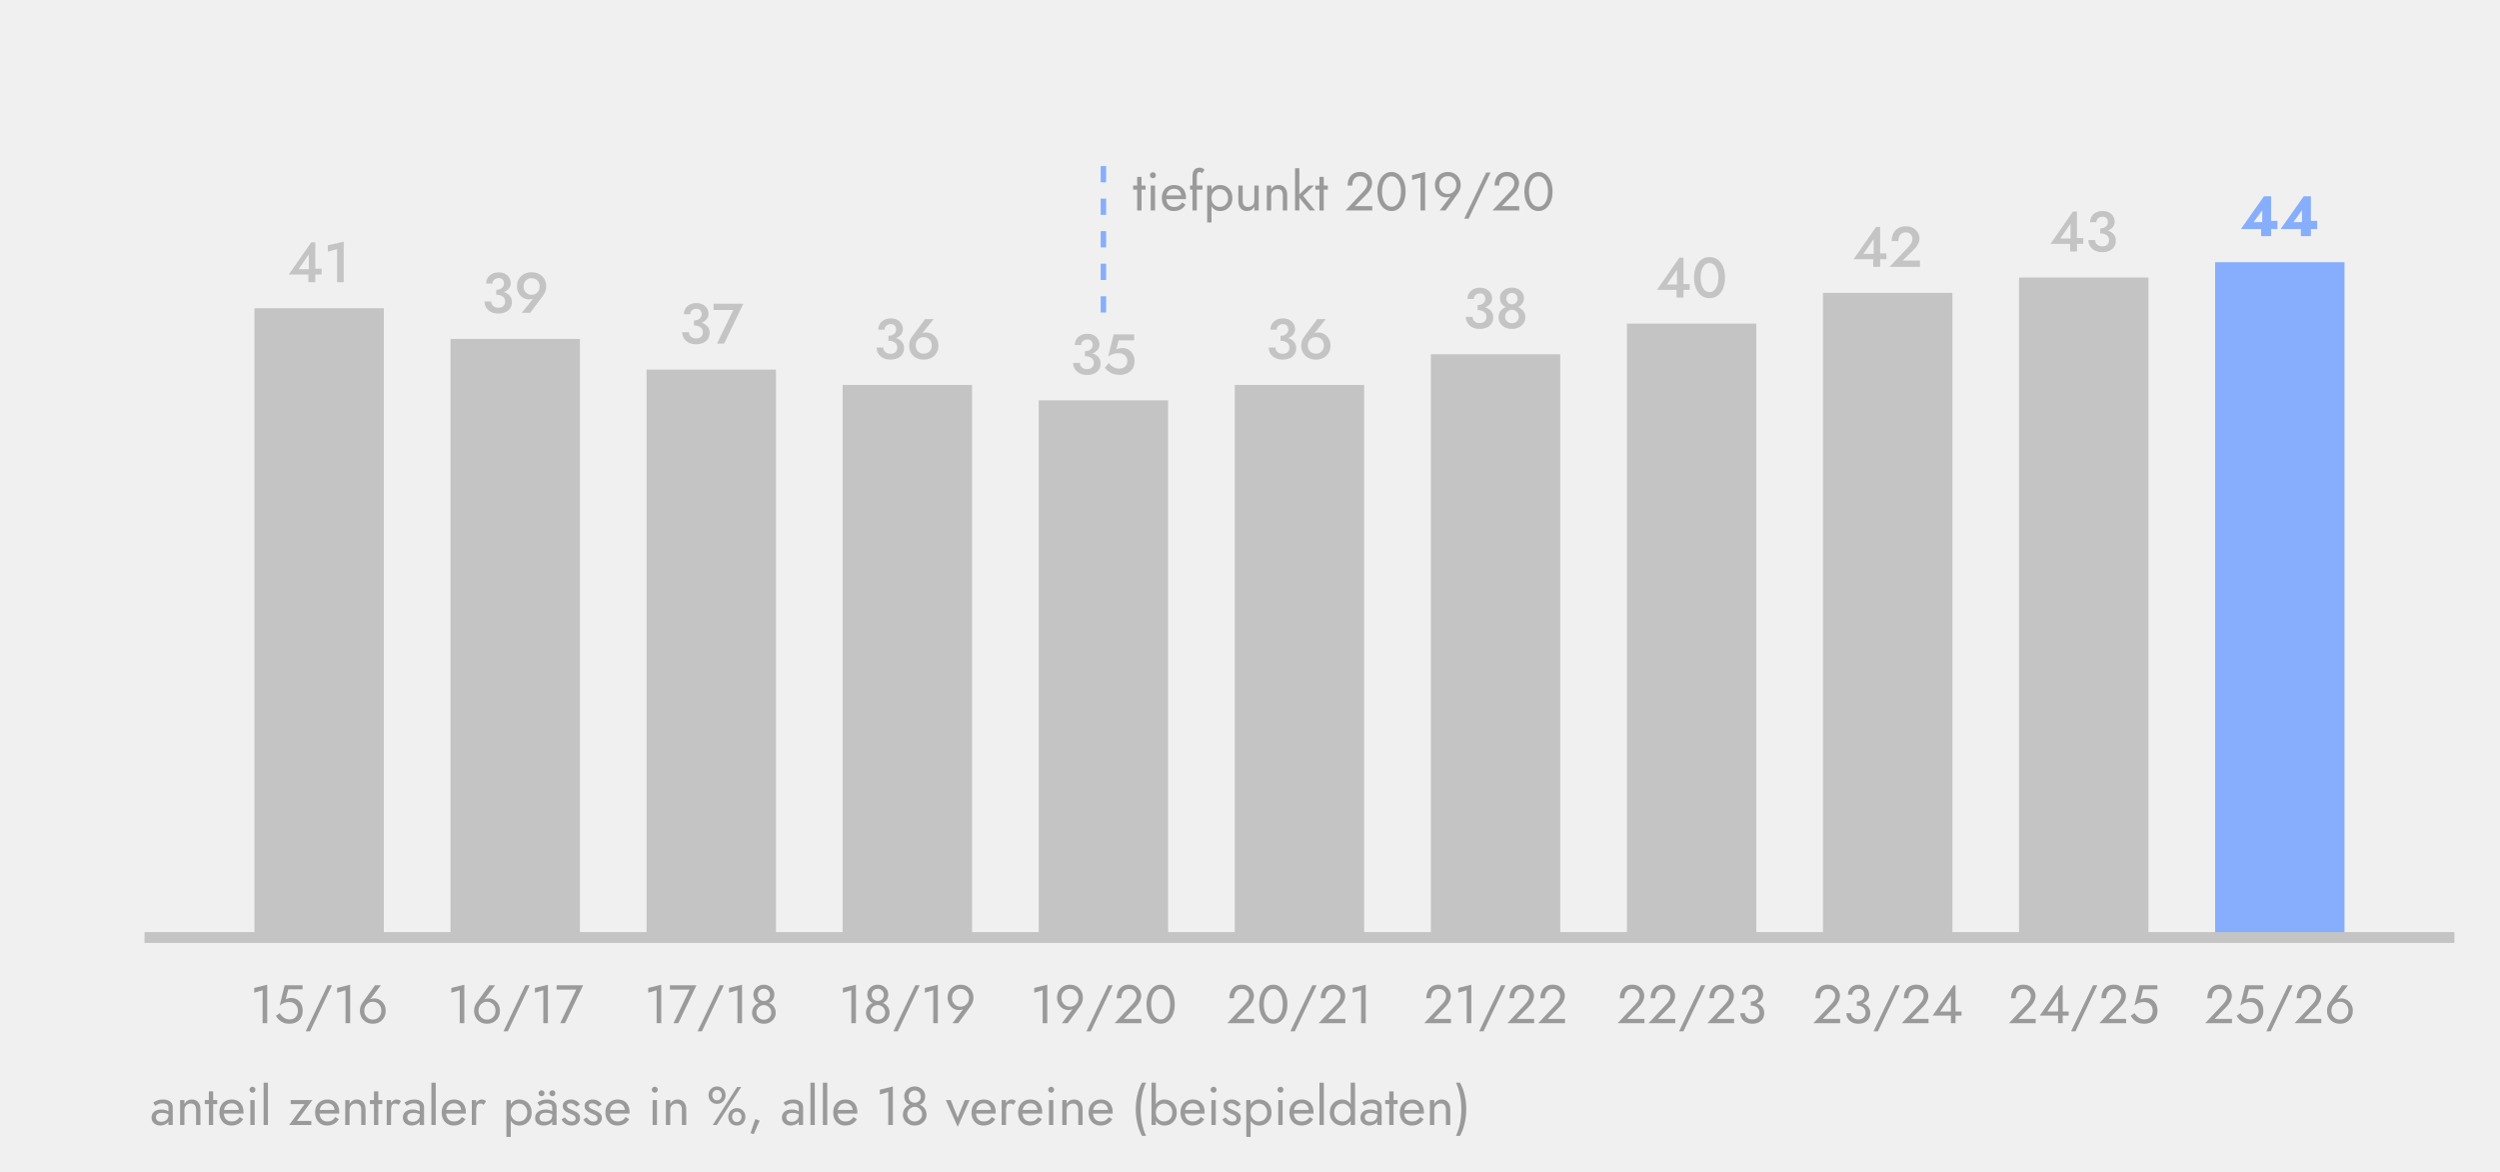
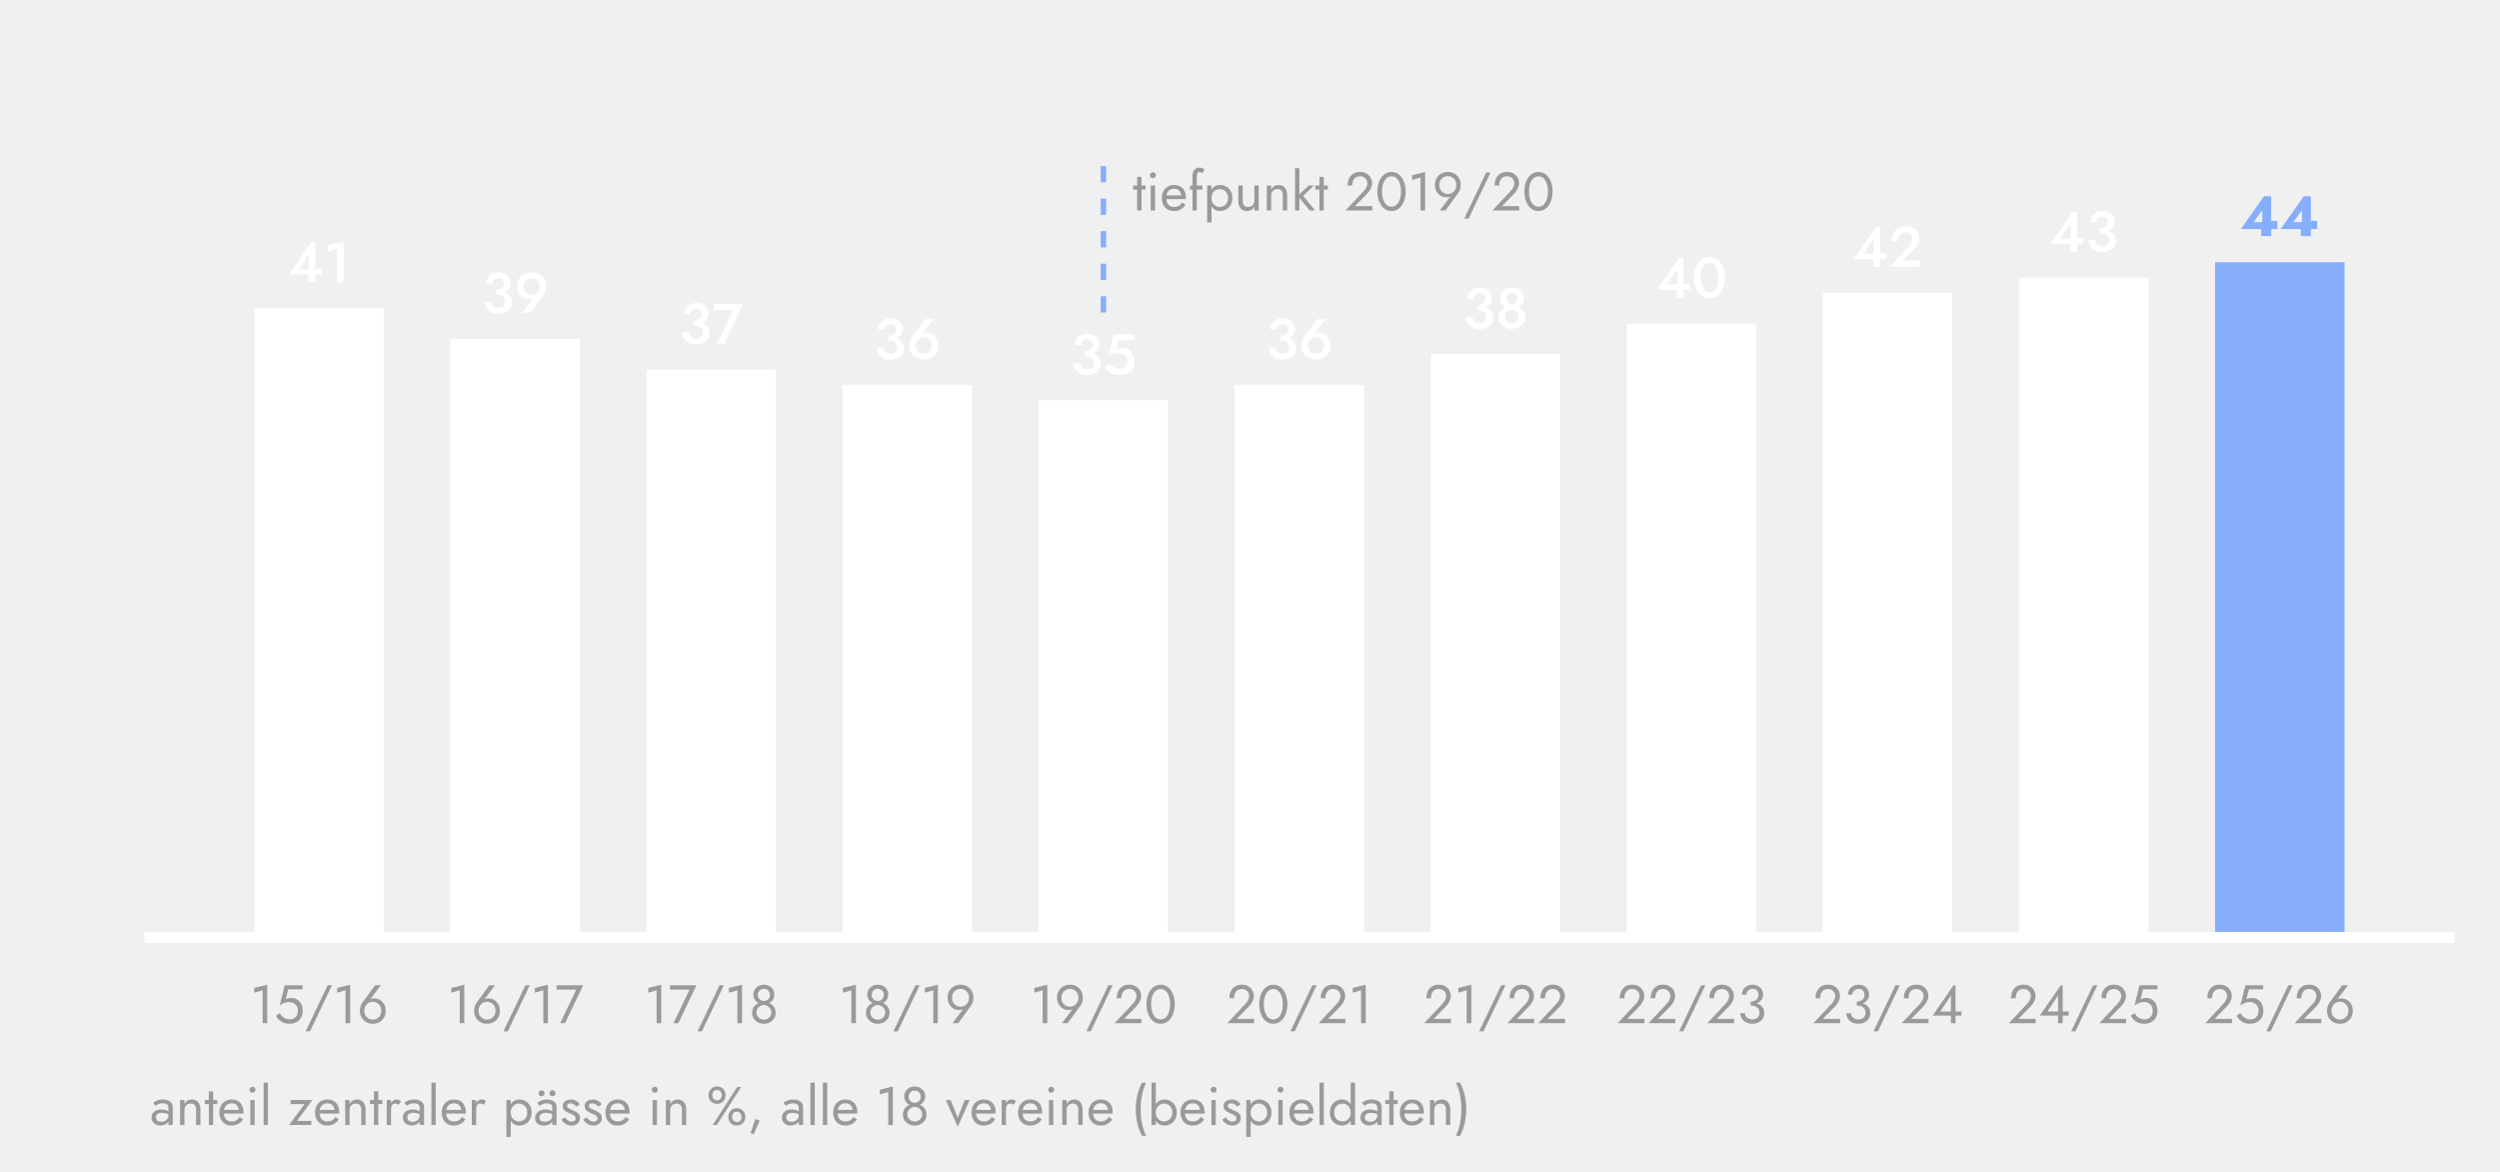
<svg xmlns="http://www.w3.org/2000/svg" xmlns:xlink="http://www.w3.org/1999/xlink" width="460.8pt" height="216pt" viewBox="0 0 460.8 216" version="1.1">
  <defs>
    <style type="text/css">*{stroke-linejoin: round; stroke-linecap: butt}</style>
  </defs>
  <g id="figure_1">
    <g id="patch_1">
      <path d="M 0 216  L 460.8 216  L 460.8 0  L 0 0  L 0 216  z " style="fill: none" />
    </g>
    <g id="axes_1">
      <g id="patch_2">
        <path d="M 27.648 172.8  L 451.584 172.8  L 451.584 25.92  L 27.648 25.92  L 27.648 172.8  z " style="fill: none" />
      </g>
      <g id="patch_3">
-         <path d="M 46.918 172.8  L 70.779 172.8  L 70.779 56.812  L 46.918 56.812  z " clip-path="url(#p6447f2aac5)" style="fill: #c4c4c4" />
+         <path d="M 46.918 172.8  L 70.779 172.8  L 70.779 56.812  L 46.918 56.812  z " clip-path="url(#p6447f2aac5)" style="fill: #ffffff" />
      </g>
      <g id="patch_4">
-         <path d="M 83.071 172.8  L 106.933 172.8  L 106.933 62.47  L 83.071 62.47  z " clip-path="url(#p6447f2aac5)" style="fill: #c4c4c4" />
+         <path d="M 83.071 172.8  L 106.933 172.8  L 106.933 62.47  L 83.071 62.47  z " clip-path="url(#p6447f2aac5)" style="fill: #ffffff" />
      </g>
      <g id="patch_5">
-         <path d="M 119.225 172.8  L 143.086 172.8  L 143.086 68.128  L 119.225 68.128  z " clip-path="url(#p6447f2aac5)" style="fill: #c4c4c4" />
+         <path d="M 119.225 172.8  L 143.086 172.8  L 143.086 68.128  L 119.225 68.128  z " clip-path="url(#p6447f2aac5)" style="fill: #ffffff" />
      </g>
      <g id="patch_6">
-         <path d="M 155.378 172.8  L 179.24 172.8  L 179.24 70.957  L 155.378 70.957  z " clip-path="url(#p6447f2aac5)" style="fill: #c4c4c4" />
+         <path d="M 155.378 172.8  L 179.24 172.8  L 179.24 70.957  L 155.378 70.957  z " clip-path="url(#p6447f2aac5)" style="fill: #ffffff" />
      </g>
      <g id="patch_7">
-         <path d="M 191.532 172.8  L 215.393 172.8  L 215.393 73.786  L 191.532 73.786  z " clip-path="url(#p6447f2aac5)" style="fill: #c4c4c4" />
+         <path d="M 191.532 172.8  L 215.393 172.8  L 215.393 73.786  L 191.532 73.786  z " clip-path="url(#p6447f2aac5)" style="fill: #ffffff" />
      </g>
      <g id="patch_8">
-         <path d="M 227.685 172.8  L 251.547 172.8  L 251.547 70.957  L 227.685 70.957  z " clip-path="url(#p6447f2aac5)" style="fill: #c4c4c4" />
+         <path d="M 227.685 172.8  L 251.547 172.8  L 251.547 70.957  L 227.685 70.957  z " clip-path="url(#p6447f2aac5)" style="fill: #ffffff" />
      </g>
      <g id="patch_9">
-         <path d="M 263.839 172.8  L 287.7 172.8  L 287.7 65.299  L 263.839 65.299  z " clip-path="url(#p6447f2aac5)" style="fill: #c4c4c4" />
+         <path d="M 263.839 172.8  L 287.7 172.8  L 287.7 65.299  L 263.839 65.299  z " clip-path="url(#p6447f2aac5)" style="fill: #ffffff" />
      </g>
      <g id="patch_10">
-         <path d="M 299.992 172.8  L 323.854 172.8  L 323.854 59.641  L 299.992 59.641  z " clip-path="url(#p6447f2aac5)" style="fill: #c4c4c4" />
+         <path d="M 299.992 172.8  L 323.854 172.8  L 323.854 59.641  L 299.992 59.641  z " clip-path="url(#p6447f2aac5)" style="fill: #ffffff" />
      </g>
      <g id="patch_11">
-         <path d="M 336.146 172.8  L 360.007 172.8  L 360.007 53.983  L 336.146 53.983  z " clip-path="url(#p6447f2aac5)" style="fill: #c4c4c4" />
+         <path d="M 336.146 172.8  L 360.007 172.8  L 360.007 53.983  L 336.146 53.983  z " clip-path="url(#p6447f2aac5)" style="fill: #ffffff" />
      </g>
      <g id="patch_12">
-         <path d="M 372.299 172.8  L 396.161 172.8  L 396.161 51.154  L 372.299 51.154  z " clip-path="url(#p6447f2aac5)" style="fill: #c4c4c4" />
+         <path d="M 372.299 172.8  L 396.161 172.8  L 396.161 51.154  L 372.299 51.154  z " clip-path="url(#p6447f2aac5)" style="fill: #ffffff" />
      </g>
      <g id="patch_13">
        <path d="M 408.453 172.8  L 432.314 172.8  L 432.314 48.325  L 408.453 48.325  z " clip-path="url(#p6447f2aac5)" style="fill: #86aefc" />
      </g>
      <g id="matplotlib.axis_1">
        <g id="xtick_1">
          <g id="line2d_1" />
          <g id="text_1">
            <g style="fill: #9a9a9a" transform="translate(46.07348 188.6) scale(0.1 -0.1)">
              <defs>
                <path id="Jost-Book-31" d="M 512 3597  L 512 4160  L 2048 4544  L 2048 0  L 1504 0  L 1504 3891  L 512 3597  z " transform="scale(0.015625)" />
                <path id="Jost-Book-35" d="M 3354 1472  Q 3354 966 3142 624  Q 2931 282 2576 109  Q 2221 -64 1786 -64  Q 1376 -64 1072 64  Q 768 192 553 406  Q 339 621 192 877  L 653 1190  Q 755 998 924 828  Q 1094 659 1318 553  Q 1542 448 1786 448  Q 2266 448 2528 729  Q 2790 1011 2790 1472  Q 2790 1779 2659 2009  Q 2528 2240 2301 2368  Q 2074 2496 1786 2496  Q 1574 2496 1398 2461  Q 1222 2426 1046 2339  Q 870 2253 640 2093  L 1229 4480  L 3341 4480  L 3341 4000  L 1651 4000  L 1350 2816  Q 1670 2982 2016 2982  Q 2400 2982 2704 2790  Q 3008 2598 3181 2259  Q 3354 1920 3354 1472  z " transform="scale(0.015625)" />
                <path id="Jost-Book-2f" d="M 2688 4480  L 3200 4480  L 608 -960  L 96 -960  L 2688 4480  z " transform="scale(0.015625)" />
                <path id="Jost-Book-36" d="M 2112 4480  L 2797 4480  L 1536 2816  Q 1645 2880 1769 2902  Q 1894 2925 2042 2925  Q 2406 2925 2707 2733  Q 3008 2541 3187 2214  Q 3366 1888 3366 1472  Q 3366 1011 3164 665  Q 2963 320 2620 128  Q 2278 -64 1843 -64  Q 1414 -64 1068 128  Q 723 320 521 665  Q 320 1011 320 1472  Q 320 1747 397 1984  Q 474 2221 602 2400  L 2112 4480  z M 838 1472  Q 838 1165 969 931  Q 1101 698 1328 563  Q 1555 429 1843 429  Q 2131 429 2358 563  Q 2586 698 2717 931  Q 2848 1165 2848 1472  Q 2848 1779 2717 2019  Q 2586 2259 2358 2393  Q 2131 2528 1843 2528  Q 1555 2528 1328 2393  Q 1101 2259 969 2019  Q 838 1779 838 1472  z " transform="scale(0.015625)" />
              </defs>
              <use xlink:href="#Jost-Book-31" />
              <use xlink:href="#Jost-Book-35" transform="translate(44.99999 0)" />
              <use xlink:href="#Jost-Book-2f" transform="translate(101.4 0)" />
              <use xlink:href="#Jost-Book-31" transform="translate(152.9 0)" />
              <use xlink:href="#Jost-Book-36" transform="translate(197.8999 0)" />
            </g>
          </g>
        </g>
        <g id="xtick_2">
          <g id="line2d_2" />
          <g id="text_2">
            <g style="fill: #9a9a9a" transform="translate(82.42229 188.6) scale(0.1 -0.1)">
              <defs>
                <path id="Jost-Book-37" d="M 192 3968  L 192 4480  L 3328 4480  L 1184 0  L 614 0  L 2515 3968  L 192 3968  z " transform="scale(0.015625)" />
              </defs>
              <use xlink:href="#Jost-Book-31" />
              <use xlink:href="#Jost-Book-36" transform="translate(44.99999 0)" />
              <use xlink:href="#Jost-Book-2f" transform="translate(102.6 0)" />
              <use xlink:href="#Jost-Book-31" transform="translate(154.1 0)" />
              <use xlink:href="#Jost-Book-37" transform="translate(199.0999 0)" />
            </g>
          </g>
        </g>
        <g id="xtick_3">
          <g id="line2d_3" />
          <g id="text_3">
            <g style="fill: #9a9a9a" transform="translate(118.7258 188.6) scale(0.1 -0.1)">
              <defs>
                <path id="Jost-Book-38" d="M 352 1216  Q 352 1658 579 1955  Q 806 2253 1146 2387  Q 851 2515 681 2774  Q 512 3034 512 3398  Q 512 3718 675 3977  Q 838 4237 1116 4390  Q 1395 4544 1747 4544  Q 2099 4544 2377 4390  Q 2656 4237 2819 3977  Q 2982 3718 2982 3398  Q 2982 3034 2812 2774  Q 2643 2515 2349 2387  Q 2688 2253 2915 1955  Q 3142 1658 3142 1216  Q 3142 870 2960 579  Q 2778 288 2464 112  Q 2150 -64 1747 -64  Q 1350 -64 1033 112  Q 717 288 534 579  Q 352 870 352 1216  z M 1030 3334  Q 1030 3021 1244 2822  Q 1459 2624 1747 2624  Q 2035 2624 2249 2822  Q 2464 3021 2464 3334  Q 2464 3654 2262 3859  Q 2061 4064 1747 4064  Q 1434 4064 1232 3859  Q 1030 3654 1030 3334  z M 870 1280  Q 870 1005 995 813  Q 1120 621 1321 518  Q 1523 416 1747 416  Q 1971 416 2172 518  Q 2374 621 2499 813  Q 2624 1005 2624 1280  Q 2624 1523 2499 1718  Q 2374 1914 2172 2029  Q 1971 2144 1747 2144  Q 1523 2144 1321 2029  Q 1120 1914 995 1718  Q 870 1523 870 1280  z " transform="scale(0.015625)" />
              </defs>
              <use xlink:href="#Jost-Book-31" />
              <use xlink:href="#Jost-Book-37" transform="translate(44.99999 0)" />
              <use xlink:href="#Jost-Book-2f" transform="translate(97.49997 0)" />
              <use xlink:href="#Jost-Book-31" transform="translate(149 0)" />
              <use xlink:href="#Jost-Book-38" transform="translate(193.9999 0)" />
            </g>
          </g>
        </g>
        <g id="xtick_4">
          <g id="line2d_4" />
          <g id="text_4">
            <g style="fill: #9a9a9a" transform="translate(154.6246 188.6) scale(0.1 -0.1)">
              <defs>
                <path id="Jost-Book-39" d="M 1574 0  L 890 0  L 2150 1664  Q 2042 1600 1917 1577  Q 1792 1555 1645 1555  Q 1280 1555 979 1747  Q 678 1939 499 2268  Q 320 2598 320 3008  Q 320 3469 521 3814  Q 723 4160 1068 4352  Q 1414 4544 1843 4544  Q 2278 4544 2620 4352  Q 2963 4160 3164 3814  Q 3366 3469 3366 3008  Q 3366 2733 3289 2496  Q 3213 2259 3085 2080  L 1574 0  z M 2848 3008  Q 2848 3315 2717 3548  Q 2586 3782 2358 3916  Q 2131 4051 1843 4051  Q 1555 4051 1328 3916  Q 1101 3782 969 3548  Q 838 3315 838 3008  Q 838 2701 969 2464  Q 1101 2227 1328 2089  Q 1555 1952 1843 1952  Q 2131 1952 2358 2089  Q 2586 2227 2717 2464  Q 2848 2701 2848 3008  z " transform="scale(0.015625)" />
              </defs>
              <use xlink:href="#Jost-Book-31" />
              <use xlink:href="#Jost-Book-38" transform="translate(44.99999 0)" />
              <use xlink:href="#Jost-Book-2f" transform="translate(99.59998 0)" />
              <use xlink:href="#Jost-Book-31" transform="translate(151.1 0)" />
              <use xlink:href="#Jost-Book-39" transform="translate(196.0999 0)" />
            </g>
          </g>
        </g>
        <g id="xtick_5">
          <g id="line2d_5" />
          <g id="text_5">
            <g style="fill: #9a9a9a" transform="translate(189.9125 188.6) scale(0.1 -0.1)">
              <defs>
                <path id="Jost-Book-32" d="M 128 0  L 2246 2259  Q 2470 2496 2592 2733  Q 2714 2970 2714 3238  Q 2714 3437 2611 3619  Q 2509 3802 2317 3920  Q 2125 4038 1850 4038  Q 1421 4038 1174 3747  Q 928 3456 928 2944  L 384 2944  Q 384 3424 557 3785  Q 730 4147 1059 4348  Q 1389 4550 1850 4550  Q 2221 4550 2489 4425  Q 2758 4301 2931 4105  Q 3104 3910 3187 3686  Q 3270 3462 3270 3258  Q 3270 2912 3104 2573  Q 2938 2234 2675 1965  L 1248 512  L 3290 512  L 3290 0  L 128 0  z " transform="scale(0.015625)" />
                <path id="Jost-Book-30" d="M 256 2240  Q 256 2912 467 3430  Q 678 3949 1052 4246  Q 1427 4544 1920 4544  Q 2413 4544 2787 4246  Q 3162 3949 3373 3430  Q 3584 2912 3584 2240  Q 3584 1568 3373 1049  Q 3162 531 2787 233  Q 2413 -64 1920 -64  Q 1427 -64 1052 233  Q 678 531 467 1049  Q 256 1568 256 2240  z M 800 2240  Q 800 1722 937 1315  Q 1075 909 1324 678  Q 1574 448 1920 448  Q 2266 448 2518 678  Q 2771 909 2905 1315  Q 3040 1722 3040 2240  Q 3040 2765 2905 3168  Q 2771 3571 2518 3801  Q 2266 4032 1920 4032  Q 1574 4032 1324 3801  Q 1075 3571 937 3168  Q 800 2765 800 2240  z " transform="scale(0.015625)" />
              </defs>
              <use xlink:href="#Jost-Book-31" />
              <use xlink:href="#Jost-Book-39" transform="translate(44.99999 0)" />
              <use xlink:href="#Jost-Book-2f" transform="translate(102.6 0)" />
              <use xlink:href="#Jost-Book-32" transform="translate(154.1 0)" />
              <use xlink:href="#Jost-Book-30" transform="translate(211 0)" />
            </g>
          </g>
        </g>
        <g id="xtick_6">
          <g id="line2d_6" />
          <g id="text_6">
            <g style="fill: #9a9a9a" transform="translate(226.1004 188.6) scale(0.1 -0.1)">
              <use xlink:href="#Jost-Book-32" />
              <use xlink:href="#Jost-Book-30" transform="translate(56.89999 0)" />
              <use xlink:href="#Jost-Book-2f" transform="translate(116.9 0)" />
              <use xlink:href="#Jost-Book-32" transform="translate(168.4 0)" />
              <use xlink:href="#Jost-Book-31" transform="translate(225.3 0)" />
            </g>
          </g>
        </g>
        <g id="xtick_7">
          <g id="line2d_7" />
          <g id="text_7">
            <g style="fill: #9a9a9a" transform="translate(262.4086 188.6) scale(0.1 -0.1)">
              <use xlink:href="#Jost-Book-32" />
              <use xlink:href="#Jost-Book-31" transform="translate(56.89999 0)" />
              <use xlink:href="#Jost-Book-2f" transform="translate(101.9 0)" />
              <use xlink:href="#Jost-Book-32" transform="translate(153.4 0)" />
              <use xlink:href="#Jost-Book-32" transform="translate(210.3 0)" />
            </g>
          </g>
        </g>
        <g id="xtick_8">
          <g id="line2d_8" />
          <g id="text_8">
            <g style="fill: #9a9a9a" transform="translate(298.0824 188.6) scale(0.1 -0.1)">
              <defs>
                <path id="Jost-Book-33" d="M 1811 -64  Q 1382 -64 1059 102  Q 736 269 560 553  Q 384 838 384 1184  L 934 1184  Q 934 870 1180 659  Q 1427 448 1811 448  Q 2195 448 2422 665  Q 2650 883 2650 1248  Q 2650 1664 2352 1872  Q 2054 2080 1619 2080  L 1619 2560  Q 2054 2560 2288 2790  Q 2522 3021 2522 3334  Q 2522 3654 2352 3852  Q 2182 4051 1843 4051  Q 1530 4051 1312 3856  Q 1094 3661 1094 3366  L 576 3366  Q 576 3718 739 3980  Q 902 4243 1187 4393  Q 1472 4544 1837 4544  Q 2221 4544 2499 4377  Q 2778 4211 2928 3942  Q 3078 3674 3078 3354  Q 3078 3021 2873 2752  Q 2669 2483 2317 2336  Q 2714 2221 2960 1939  Q 3206 1658 3206 1184  Q 3206 806 3024 524  Q 2842 243 2528 89  Q 2214 -64 1811 -64  z " transform="scale(0.015625)" />
              </defs>
              <use xlink:href="#Jost-Book-32" />
              <use xlink:href="#Jost-Book-32" transform="translate(56.89999 0)" />
              <use xlink:href="#Jost-Book-2f" transform="translate(113.8 0)" />
              <use xlink:href="#Jost-Book-32" transform="translate(165.3 0)" />
              <use xlink:href="#Jost-Book-33" transform="translate(222.2 0)" />
            </g>
          </g>
        </g>
        <g id="xtick_9">
          <g id="line2d_9" />
          <g id="text_9">
            <g style="fill: #9a9a9a" transform="translate(334.1664 188.6) scale(0.1 -0.1)">
              <defs>
                <path id="Jost-Book-34" d="M 128 896  L 2611 4480  L 2835 4480  L 2835 1376  L 3539 1376  L 3539 896  L 2835 896  L 2835 0  L 2291 0  L 2291 896  L 128 896  z M 1024 1376  L 2291 1376  L 2291 3270  L 1024 1376  z " transform="scale(0.015625)" />
              </defs>
              <use xlink:href="#Jost-Book-32" />
              <use xlink:href="#Jost-Book-33" transform="translate(56.89999 0)" />
              <use xlink:href="#Jost-Book-2f" transform="translate(111.5 0)" />
              <use xlink:href="#Jost-Book-32" transform="translate(163 0)" />
              <use xlink:href="#Jost-Book-34" transform="translate(219.9 0)" />
            </g>
          </g>
        </g>
        <g id="xtick_10">
          <g id="line2d_10" />
          <g id="text_10">
            <g style="fill: #9a9a9a" transform="translate(370.2292 188.6) scale(0.1 -0.1)">
              <use xlink:href="#Jost-Book-32" />
              <use xlink:href="#Jost-Book-34" transform="translate(56.89999 0)" />
              <use xlink:href="#Jost-Book-2f" transform="translate(115.2 0)" />
              <use xlink:href="#Jost-Book-32" transform="translate(166.7 0)" />
              <use xlink:href="#Jost-Book-35" transform="translate(223.6 0)" />
            </g>
          </g>
        </g>
        <g id="xtick_11">
          <g id="line2d_11" />
          <g id="text_11">
            <g style="fill: #9a9a9a" transform="translate(406.4179 188.6) scale(0.1 -0.1)">
              <use xlink:href="#Jost-Book-32" />
              <use xlink:href="#Jost-Book-35" transform="translate(56.89999 0)" />
              <use xlink:href="#Jost-Book-2f" transform="translate(113.3 0)" />
              <use xlink:href="#Jost-Book-32" transform="translate(164.8 0)" />
              <use xlink:href="#Jost-Book-36" transform="translate(221.7 0)" />
            </g>
          </g>
        </g>
      </g>
      <g id="matplotlib.axis_2" />
      <g id="line2d_12">
        <path d="M 203.462 57.604  L 203.462 28.409  " clip-path="url(#p6447f2aac5)" style="fill: none; stroke-dasharray: 3,3; stroke-dashoffset: 0; stroke: #86aefc" />
      </g>
      <g id="patch_14">
-         <path d="M 27.648 172.8  L 451.584 172.8  " style="fill: none; stroke: #c4c4c4; stroke-width: 2; stroke-linejoin: miter; stroke-linecap: square" />
+         <path d="M 27.648 172.8  L 451.584 172.8  " style="fill: none; stroke: #ffffff; stroke-width: 2; stroke-linejoin: miter; stroke-linecap: square" />
      </g>
      <g id="text_12">
-         <g style="fill: #c4c4c4" transform="translate(53.05707 52.01284) scale(0.105 -0.105)">
+         <g style="fill: #ffffff" transform="translate(53.05707 52.01284) scale(0.105 -0.105)">
          <defs>
            <path id="Jost-Medium-34" d="M 115 858  L 2643 4480  L 3098 4480  L 3098 1510  L 3802 1510  L 3802 858  L 3098 858  L 3098 0  L 2323 0  L 2323 858  L 115 858  z M 1222 1459  L 2374 1459  L 2374 3130  L 1222 1459  z " transform="scale(0.015625)" />
            <path id="Jost-Medium-31" d="M 480 3430  L 480 4147  L 2266 4550  L 2266 0  L 1523 0  L 1523 3718  L 480 3430  z " transform="scale(0.015625)" />
          </defs>
          <use xlink:href="#Jost-Medium-34" />
          <use xlink:href="#Jost-Medium-31" transform="translate(62.89999 0)" />
        </g>
      </g>
      <g id="text_13">
-         <g style="fill: #c4c4c4" transform="translate(88.75448 57.67077) scale(0.105 -0.105)">
+         <g style="fill: #ffffff" transform="translate(88.75448 57.67077) scale(0.105 -0.105)">
          <defs>
            <path id="Jost-Medium-33" d="M 1901 -77  Q 1421 -77 1075 108  Q 730 294 541 601  Q 352 909 352 1280  L 1114 1280  Q 1114 960 1344 768  Q 1574 576 1914 576  Q 2259 576 2467 761  Q 2675 947 2675 1280  Q 2675 1638 2403 1836  Q 2131 2035 1677 2035  L 1677 2598  Q 2086 2598 2316 2806  Q 2547 3014 2547 3302  Q 2547 3571 2393 3740  Q 2240 3910 1939 3910  Q 1651 3910 1452 3734  Q 1254 3558 1254 3290  L 544 3290  Q 544 3654 720 3939  Q 896 4224 1209 4387  Q 1523 4550 1933 4550  Q 2368 4550 2675 4384  Q 2982 4218 3145 3942  Q 3309 3667 3309 3341  Q 3309 3002 3101 2746  Q 2893 2490 2541 2342  Q 2944 2214 3190 1936  Q 3437 1658 3437 1203  Q 3437 813 3245 525  Q 3053 237 2707 80  Q 2362 -77 1901 -77  z " transform="scale(0.015625)" />
            <path id="Jost-Medium-39" d="M 1805 6  L 845 6  L 2131 1594  Q 2029 1549 1917 1533  Q 1805 1517 1670 1517  Q 1318 1517 1008 1699  Q 698 1882 509 2211  Q 320 2541 320 2970  Q 320 3462 537 3820  Q 755 4179 1129 4371  Q 1504 4563 1965 4563  Q 2426 4563 2797 4371  Q 3168 4179 3389 3820  Q 3610 3462 3610 2970  Q 3610 2656 3501 2390  Q 3392 2125 3232 1914  L 1805 6  z M 2867 2970  Q 2867 3379 2608 3638  Q 2349 3898 1965 3898  Q 1574 3898 1318 3638  Q 1062 3379 1062 2970  Q 1062 2554 1318 2291  Q 1574 2029 1965 2029  Q 2349 2029 2608 2291  Q 2867 2554 2867 2970  z " transform="scale(0.015625)" />
          </defs>
          <use xlink:href="#Jost-Medium-33" />
          <use xlink:href="#Jost-Medium-39" transform="translate(57.59999 0)" />
        </g>
      </g>
      <g id="text_14">
-         <g style="fill: #c4c4c4" transform="translate(125.2131 63.32871) scale(0.105 -0.105)">
+         <g style="fill: #ffffff" transform="translate(125.2131 63.32871) scale(0.105 -0.105)">
          <defs>
            <path id="Jost-Medium-37" d="M 192 3770  L 192 4480  L 3539 4480  L 1382 0  L 576 0  L 2413 3770  L 192 3770  z " transform="scale(0.015625)" />
          </defs>
          <use xlink:href="#Jost-Medium-33" />
          <use xlink:href="#Jost-Medium-37" transform="translate(57.59999 0)" />
        </g>
      </g>
      <g id="text_15">
-         <g style="fill: #c4c4c4" transform="translate(161.0615 66.15767) scale(0.105 -0.105)">
+         <g style="fill: #ffffff" transform="translate(161.0615 66.15767) scale(0.105 -0.105)">
          <defs>
            <path id="Jost-Medium-36" d="M 2118 4474  L 3078 4474  L 1798 2886  Q 1894 2931 2009 2950  Q 2125 2970 2259 2970  Q 2611 2970 2918 2784  Q 3226 2598 3418 2268  Q 3610 1939 3610 1510  Q 3610 1018 3389 659  Q 3168 301 2797 112  Q 2426 -77 1965 -77  Q 1504 -77 1129 112  Q 755 301 537 659  Q 320 1018 320 1510  Q 320 1824 425 2089  Q 531 2355 698 2566  L 2118 4474  z M 1062 1510  Q 1062 1101 1318 845  Q 1574 589 1965 589  Q 2349 589 2608 845  Q 2867 1101 2867 1510  Q 2867 1926 2608 2188  Q 2349 2451 1965 2451  Q 1574 2451 1318 2188  Q 1062 1926 1062 1510  z " transform="scale(0.015625)" />
          </defs>
          <use xlink:href="#Jost-Medium-33" />
          <use xlink:href="#Jost-Medium-36" transform="translate(57.59999 0)" />
        </g>
      </g>
      <g id="text_16">
-         <g style="fill: #c4c4c4" transform="translate(197.3044 68.98664) scale(0.105 -0.105)">
+         <g style="fill: #ffffff" transform="translate(197.3044 68.98664) scale(0.105 -0.105)">
          <defs>
            <path id="Jost-Medium-35" d="M 3565 1459  Q 3565 941 3328 601  Q 3091 262 2710 96  Q 2330 -70 1901 -70  Q 1280 -70 880 166  Q 480 403 224 723  L 672 1274  Q 864 1005 1171 819  Q 1478 634 1805 634  Q 2253 634 2502 864  Q 2752 1094 2752 1504  Q 2752 1773 2621 1968  Q 2490 2163 2275 2265  Q 2061 2368 1805 2368  Q 1504 2368 1229 2297  Q 954 2227 608 2016  L 1216 4480  L 3520 4480  L 3520 3814  L 1786 3814  L 1504 2784  Q 1670 2867 1849 2908  Q 2029 2950 2214 2950  Q 2586 2950 2893 2764  Q 3200 2579 3382 2243  Q 3565 1907 3565 1459  z " transform="scale(0.015625)" />
          </defs>
          <use xlink:href="#Jost-Medium-33" />
          <use xlink:href="#Jost-Medium-35" transform="translate(57.59999 0)" />
        </g>
      </g>
      <g id="text_17">
-         <g style="fill: #c4c4c4" transform="translate(233.3685 66.15767) scale(0.105 -0.105)">
+         <g style="fill: #ffffff" transform="translate(233.3685 66.15767) scale(0.105 -0.105)">
          <use xlink:href="#Jost-Medium-33" />
          <use xlink:href="#Jost-Medium-36" transform="translate(57.59999 0)" />
        </g>
      </g>
      <g id="text_18">
-         <g style="fill: #c4c4c4" transform="translate(269.7058 60.49974) scale(0.105 -0.105)">
+         <g style="fill: #ffffff" transform="translate(269.7058 60.49974) scale(0.105 -0.105)">
          <defs>
            <path id="Jost-Medium-38" d="M 346 1216  Q 346 1664 579 1952  Q 813 2240 1158 2381  Q 864 2515 685 2771  Q 506 3027 506 3398  Q 506 3738 685 4000  Q 864 4262 1171 4412  Q 1478 4563 1850 4563  Q 2227 4563 2531 4412  Q 2835 4262 3017 4000  Q 3200 3738 3200 3398  Q 3200 3027 3017 2771  Q 2835 2515 2541 2381  Q 2886 2240 3123 1952  Q 3360 1664 3360 1216  Q 3360 845 3155 550  Q 2950 256 2608 89  Q 2266 -77 1850 -77  Q 1434 -77 1091 89  Q 749 256 547 550  Q 346 845 346 1216  z M 1222 3322  Q 1222 3040 1408 2864  Q 1594 2688 1850 2688  Q 2112 2688 2297 2864  Q 2483 3040 2483 3322  Q 2483 3597 2304 3779  Q 2125 3962 1850 3962  Q 1574 3962 1398 3779  Q 1222 3597 1222 3322  z M 1088 1318  Q 1088 954 1318 758  Q 1549 563 1850 563  Q 2150 563 2384 758  Q 2618 954 2618 1318  Q 2618 1530 2509 1702  Q 2400 1875 2227 1974  Q 2054 2074 1850 2074  Q 1651 2074 1475 1974  Q 1299 1875 1193 1702  Q 1088 1530 1088 1318  z " transform="scale(0.015625)" />
          </defs>
          <use xlink:href="#Jost-Medium-33" />
          <use xlink:href="#Jost-Medium-38" transform="translate(57.59999 0)" />
        </g>
      </g>
      <g id="text_19">
-         <g style="fill: #c4c4c4" transform="translate(305.3392 54.8418) scale(0.105 -0.105)">
+         <g style="fill: #ffffff" transform="translate(305.3392 54.8418) scale(0.105 -0.105)">
          <defs>
            <path id="Jost-Medium-30" d="M 256 2240  Q 256 2931 477 3452  Q 698 3974 1091 4262  Q 1485 4550 2003 4550  Q 2528 4550 2918 4262  Q 3309 3974 3526 3452  Q 3744 2931 3744 2240  Q 3744 1549 3526 1027  Q 3309 506 2918 218  Q 2528 -70 2003 -70  Q 1485 -70 1091 218  Q 698 506 477 1027  Q 256 1549 256 2240  z M 998 2240  Q 998 1760 1123 1392  Q 1248 1024 1472 816  Q 1696 608 2003 608  Q 2304 608 2528 816  Q 2752 1024 2877 1392  Q 3002 1760 3002 2240  Q 3002 2720 2877 3088  Q 2752 3456 2528 3664  Q 2304 3872 2003 3872  Q 1696 3872 1472 3664  Q 1248 3456 1123 3088  Q 998 2720 998 2240  z " transform="scale(0.015625)" />
          </defs>
          <use xlink:href="#Jost-Medium-34" />
          <use xlink:href="#Jost-Medium-30" transform="translate(62.89999 0)" />
        </g>
      </g>
      <g id="text_20">
-         <g style="fill: #c4c4c4" transform="translate(341.6026 49.18387) scale(0.105 -0.105)">
+         <g style="fill: #ffffff" transform="translate(341.6026 49.18387) scale(0.105 -0.105)">
          <defs>
            <path id="Jost-Medium-32" d="M 128 0  L 2202 2182  Q 2438 2438 2572 2672  Q 2707 2906 2707 3174  Q 2707 3347 2617 3510  Q 2528 3674 2358 3776  Q 2189 3878 1946 3878  Q 1562 3878 1341 3612  Q 1120 3347 1120 2899  L 371 2899  Q 371 3373 553 3747  Q 736 4122 1091 4339  Q 1446 4557 1958 4557  Q 2349 4557 2637 4432  Q 2925 4307 3113 4105  Q 3302 3904 3398 3670  Q 3494 3437 3494 3213  Q 3494 2861 3321 2534  Q 3149 2208 2874 1952  L 1606 704  L 3546 704  L 3546 0  L 128 0  z " transform="scale(0.015625)" />
          </defs>
          <use xlink:href="#Jost-Medium-34" />
          <use xlink:href="#Jost-Medium-32" transform="translate(62.89999 0)" />
        </g>
      </g>
      <g id="text_21">
-         <g style="fill: #c4c4c4" transform="translate(377.9038 46.3549) scale(0.105 -0.105)">
+         <g style="fill: #ffffff" transform="translate(377.9038 46.3549) scale(0.105 -0.105)">
          <use xlink:href="#Jost-Medium-34" />
          <use xlink:href="#Jost-Medium-33" transform="translate(62.89999 0)" />
        </g>
      </g>
      <g id="text_22">
        <g style="fill: #86aefc" transform="translate(413.0549 43.52593) scale(0.105 -0.105)">
          <defs>
            <path id="Jost-Bold-34" d="M 90 794  L 2688 4480  L 3494 4480  L 3494 1715  L 4198 1715  L 4198 794  L 3494 794  L 3494 0  L 2368 0  L 2368 794  L 90 794  z M 1523 1574  L 2490 1574  L 2490 2912  L 1523 1574  z " transform="scale(0.015625)" />
          </defs>
          <use xlink:href="#Jost-Bold-34" />
          <use xlink:href="#Jost-Bold-34" transform="translate(69.79999 0)" />
        </g>
      </g>
      <g id="text_23">
        <g style="fill: #9a9a9a" transform="translate(208.8855 38.79898) scale(0.1 -0.1)">
          <defs>
            <path id="Jost-Book-74" d="M 32 2944  L 512 2944  L 512 3968  L 1024 3968  L 1024 2944  L 1504 2944  L 1504 2464  L 1024 2464  L 1024 0  L 512 0  L 512 2464  L 32 2464  L 32 2944  z " transform="scale(0.015625)" />
            <path id="Jost-Book-69" d="M 480 4160  Q 480 4307 585 4409  Q 691 4512 832 4512  Q 979 4512 1081 4409  Q 1184 4307 1184 4160  Q 1184 4019 1081 3913  Q 979 3808 832 3808  Q 691 3808 585 3913  Q 480 4019 480 4160  z M 576 2944  L 1088 2944  L 1088 0  L 576 0  L 576 2944  z " transform="scale(0.015625)" />
            <path id="Jost-Book-65" d="M 1619 -64  Q 1210 -64 893 131  Q 576 326 400 672  Q 224 1018 224 1472  Q 224 1933 406 2278  Q 589 2624 918 2816  Q 1248 3008 1683 3008  Q 2330 3008 2701 2605  Q 3072 2202 3072 1498  Q 3072 1453 3069 1405  Q 3066 1357 3066 1344  L 749 1344  Q 781 902 1024 659  Q 1267 416 1683 416  Q 2285 416 2605 947  L 3021 685  Q 2560 -64 1619 -64  z M 1683 2560  Q 1306 2560 1069 2358  Q 832 2157 768 1779  L 2515 1779  Q 2490 2131 2262 2345  Q 2035 2560 1683 2560  z " transform="scale(0.015625)" />
            <path id="Jost-Book-66" d="M 256 2944  L 544 2944  L 544 4032  Q 544 4557 768 4806  Q 992 5056 1395 5056  Q 1600 5056 1744 4976  Q 1888 4896 1958 4800  L 1677 4378  Q 1613 4486 1526 4515  Q 1440 4544 1363 4544  Q 1222 4544 1139 4416  Q 1056 4288 1056 3968  L 1056 2944  L 1728 2944  L 1728 2464  L 1056 2464  L 1056 0  L 544 0  L 544 2464  L 256 2464  L 256 2944  z " transform="scale(0.015625)" />
            <path id="Jost-Book-70" d="M 960 -1408  L 448 -1408  L 448 2944  L 960 2944  L 960 2438  Q 1120 2714 1379 2861  Q 1638 3008 1965 3008  Q 2368 3008 2697 2822  Q 3027 2637 3225 2294  Q 3424 1952 3424 1472  Q 3424 998 3225 652  Q 3027 307 2697 121  Q 2368 -64 1965 -64  Q 1638 -64 1379 83  Q 1120 230 960 506  L 960 -1408  z M 2906 1472  Q 2906 1811 2768 2048  Q 2630 2285 2403 2406  Q 2176 2528 1901 2528  Q 1677 2528 1459 2406  Q 1242 2285 1101 2048  Q 960 1811 960 1472  Q 960 1133 1101 896  Q 1242 659 1459 537  Q 1677 416 1901 416  Q 2176 416 2403 537  Q 2630 659 2768 896  Q 2906 1133 2906 1472  z " transform="scale(0.015625)" />
            <path id="Jost-Book-75" d="M 992 1152  Q 992 800 1152 608  Q 1312 416 1619 416  Q 1958 416 2163 621  Q 2368 826 2368 1152  L 2368 2944  L 2880 2944  L 2880 0  L 2368 0  L 2368 461  Q 2074 -64 1491 -64  Q 1030 -64 755 249  Q 480 563 480 1088  L 480 2944  L 992 2944  L 992 1152  z " transform="scale(0.015625)" />
            <path id="Jost-Book-6e" d="M 2368 1792  Q 2368 2528 1741 2528  Q 1408 2528 1200 2323  Q 992 2118 992 1792  L 992 0  L 480 0  L 480 2944  L 992 2944  L 992 2483  Q 1280 3008 1869 3008  Q 2336 3008 2608 2697  Q 2880 2387 2880 1856  L 2880 0  L 2368 0  L 2368 1792  z " transform="scale(0.015625)" />
            <path id="Jost-Book-6b" d="M 2048 2944  L 2688 2944  L 1408 1728  L 2816 0  L 2176 0  L 960 1491  L 960 0  L 448 0  L 448 4992  L 960 4992  L 960 1914  L 2048 2944  z " transform="scale(0.015625)" />
            <path id="Jost-Book-20" transform="scale(0.015625)" />
          </defs>
          <use xlink:href="#Jost-Book-74" />
          <use xlink:href="#Jost-Book-69" transform="translate(23.99998 0)" />
          <use xlink:href="#Jost-Book-65" transform="translate(49.99997 0)" />
          <use xlink:href="#Jost-Book-66" transform="translate(101.5 0)" />
          <use xlink:href="#Jost-Book-70" transform="translate(130.0999 0)" />
          <use xlink:href="#Jost-Book-75" transform="translate(187.0999 0)" />
          <use xlink:href="#Jost-Book-6e" transform="translate(239.5999 0)" />
          <use xlink:href="#Jost-Book-6b" transform="translate(292.0999 0)" />
          <use xlink:href="#Jost-Book-74" transform="translate(336.0999 0)" />
          <use xlink:href="#Jost-Book-20" transform="translate(360.0999 0)" />
          <use xlink:href="#Jost-Book-32" transform="translate(390.0999 0)" />
          <use xlink:href="#Jost-Book-30" transform="translate(446.9998 0)" />
          <use xlink:href="#Jost-Book-31" transform="translate(506.9998 0)" />
          <use xlink:href="#Jost-Book-39" transform="translate(551.9998 0)" />
          <use xlink:href="#Jost-Book-2f" transform="translate(609.5998 0)" />
          <use xlink:href="#Jost-Book-32" transform="translate(661.0998 0)" />
          <use xlink:href="#Jost-Book-30" transform="translate(717.9998 0)" />
        </g>
      </g>
    </g>
    <g id="text_24">
      <g style="fill: #9a9a9a" transform="translate(27.648 207.36) scale(0.1 -0.1)">
        <defs>
          <path id="Jost-Book-61" d="M 634 2266  L 384 2643  Q 550 2765 841 2886  Q 1133 3008 1542 3008  Q 2054 3008 2374 2774  Q 2694 2541 2694 2112  L 2694 0  L 2182 0  L 2182 397  Q 2042 166 1760 51  Q 1478 -64 1210 -64  Q 941 -64 707 48  Q 474 160 333 371  Q 192 582 192 883  Q 192 1312 496 1571  Q 800 1830 1344 1830  Q 1638 1830 1846 1763  Q 2054 1696 2182 1613  L 2182 2042  Q 2182 2342 1987 2451  Q 1792 2560 1517 2560  Q 1184 2560 960 2451  Q 736 2342 634 2266  z M 710 909  Q 710 653 886 515  Q 1062 378 1344 378  Q 1696 378 1939 589  Q 2182 800 2182 1152  L 2182 1261  Q 2003 1350 1817 1388  Q 1632 1427 1427 1427  Q 1056 1427 883 1289  Q 710 1152 710 909  z " transform="scale(0.015625)" />
          <path id="Jost-Book-6c" d="M 480 4992  L 992 4992  L 992 0  L 480 0  L 480 4992  z " transform="scale(0.015625)" />
          <path id="Jost-Book-7a" d="M 1920 2464  L 288 2464  L 288 2944  L 2848 2944  L 1024 480  L 2720 480  L 2720 0  L 96 0  L 1920 2464  z " transform="scale(0.015625)" />
          <path id="Jost-Book-72" d="M 1882 2381  Q 1779 2458 1696 2493  Q 1613 2528 1485 2528  Q 1197 2528 1094 2320  Q 992 2112 992 1792  L 992 0  L 480 0  L 480 2944  L 992 2944  L 992 2605  Q 1114 2790 1280 2899  Q 1446 3008 1613 3008  Q 1773 3008 1910 2966  Q 2048 2925 2163 2803  L 1882 2381  z " transform="scale(0.015625)" />
          <path id="Jost-Book-e4" d="M 1875 3744  Q 1875 3891 1980 3993  Q 2086 4096 2227 4096  Q 2374 4096 2476 3993  Q 2579 3891 2579 3744  Q 2579 3603 2476 3497  Q 2374 3392 2227 3392  Q 2086 3392 1980 3497  Q 1875 3603 1875 3744  z M 595 3744  Q 595 3891 700 3993  Q 806 4096 947 4096  Q 1094 4096 1196 3993  Q 1299 3891 1299 3744  Q 1299 3603 1196 3497  Q 1094 3392 947 3392  Q 806 3392 700 3497  Q 595 3603 595 3744  z M 710 2253  L 461 2643  Q 627 2765 908 2886  Q 1190 3008 1587 3008  Q 2093 3008 2406 2774  Q 2720 2541 2720 2112  L 2720 0  L 2208 0  L 2208 422  Q 2074 186 1805 61  Q 1536 -64 1203 -64  Q 749 -64 470 166  Q 192 397 192 800  Q 192 1146 358 1373  Q 525 1600 809 1715  Q 1094 1830 1446 1830  Q 1702 1830 1894 1766  Q 2086 1702 2208 1619  L 2208 2112  Q 2208 2336 2019 2448  Q 1830 2560 1587 2560  Q 1274 2560 1046 2445  Q 819 2330 710 2253  z M 710 864  Q 710 390 1331 390  Q 1715 390 1961 566  Q 2208 742 2208 1152  L 2208 1267  Q 1882 1440 1472 1440  Q 1082 1440 896 1286  Q 710 1133 710 864  z " transform="scale(0.015625)" />
          <path id="Jost-Book-73" d="M 602 902  Q 736 698 931 550  Q 1126 403 1402 403  Q 1619 403 1744 502  Q 1869 602 1869 774  Q 1869 928 1769 1033  Q 1670 1139 1516 1212  Q 1363 1286 1190 1350  Q 998 1427 803 1532  Q 608 1638 477 1808  Q 346 1978 346 2234  Q 346 2496 483 2669  Q 621 2842 841 2925  Q 1062 3008 1299 3008  Q 1651 3008 1939 2841  Q 2227 2675 2362 2432  L 1952 2170  Q 1830 2336 1648 2445  Q 1466 2554 1235 2554  Q 1075 2554 960 2483  Q 845 2413 845 2266  Q 845 2086 1033 1974  Q 1222 1862 1459 1766  Q 1715 1664 1926 1545  Q 2138 1427 2262 1260  Q 2387 1094 2387 832  Q 2387 448 2108 192  Q 1830 -64 1376 -64  Q 1082 -64 845 41  Q 608 147 445 313  Q 282 480 198 653  L 602 902  z " transform="scale(0.015625)" />
          <path id="Jost-Book-25" d="M 224 3520  Q 224 3808 349 4038  Q 474 4269 704 4406  Q 934 4544 1235 4544  Q 1542 4544 1769 4406  Q 1997 4269 2121 4038  Q 2246 3808 2246 3520  Q 2246 3238 2121 3004  Q 1997 2771 1769 2633  Q 1542 2496 1235 2496  Q 934 2496 704 2633  Q 474 2771 349 3004  Q 224 3238 224 3520  z M 3603 4480  L 4083 4480  L 1203 0  L 723 0  L 3603 4480  z M 678 3520  Q 678 3277 825 3094  Q 973 2912 1235 2912  Q 1498 2912 1645 3094  Q 1792 3277 1792 3520  Q 1792 3763 1645 3945  Q 1498 4128 1235 4128  Q 973 4128 825 3945  Q 678 3763 678 3520  z M 2560 960  Q 2560 1248 2685 1478  Q 2810 1709 3040 1846  Q 3270 1984 3571 1984  Q 3878 1984 4105 1846  Q 4333 1709 4457 1478  Q 4582 1248 4582 960  Q 4582 678 4457 444  Q 4333 211 4105 73  Q 3878 -64 3571 -64  Q 3270 -64 3040 73  Q 2810 211 2685 444  Q 2560 678 2560 960  z M 3014 960  Q 3014 717 3161 534  Q 3309 352 3571 352  Q 3834 352 3981 534  Q 4128 717 4128 960  Q 4128 1203 3981 1385  Q 3834 1568 3571 1568  Q 3309 1568 3161 1385  Q 3014 1203 3014 960  z " transform="scale(0.015625)" />
          <path id="Jost-Book-2c" d="M 947 704  L 1459 512  L 755 -1088  L 384 -954  L 947 704  z " transform="scale(0.015625)" />
          <path id="Jost-Book-76" d="M 0 2944  L 576 2944  L 1408 864  L 2240 2944  L 2816 2944  L 1408 -224  L 0 2944  z " transform="scale(0.015625)" />
          <path id="Jost-Book-28" d="M 1312 4992  L 1792 4992  Q 1459 4275 1305 3475  Q 1152 2675 1152 1856  Q 1152 1043 1305 243  Q 1459 -557 1792 -1280  L 1312 -1280  Q 928 -557 752 243  Q 576 1043 576 1856  Q 576 2675 752 3475  Q 928 4275 1312 4992  z " transform="scale(0.015625)" />
          <path id="Jost-Book-62" d="M 3424 1472  Q 3424 998 3225 652  Q 3027 307 2697 121  Q 2368 -64 1965 -64  Q 1638 -64 1379 83  Q 1120 230 960 506  L 960 0  L 448 0  L 448 4992  L 960 4992  L 960 2438  Q 1120 2714 1379 2861  Q 1638 3008 1965 3008  Q 2368 3008 2697 2822  Q 3027 2637 3225 2294  Q 3424 1952 3424 1472  z M 2906 1472  Q 2906 1811 2768 2048  Q 2630 2285 2403 2406  Q 2176 2528 1901 2528  Q 1677 2528 1459 2406  Q 1242 2285 1101 2048  Q 960 1811 960 1472  Q 960 1133 1101 896  Q 1242 659 1459 537  Q 1677 416 1901 416  Q 2176 416 2403 537  Q 2630 659 2768 896  Q 2906 1133 2906 1472  z " transform="scale(0.015625)" />
          <path id="Jost-Book-64" d="M 224 1472  Q 224 1952 422 2294  Q 621 2637 953 2822  Q 1286 3008 1683 3008  Q 2010 3008 2269 2861  Q 2528 2714 2688 2438  L 2688 4992  L 3200 4992  L 3200 0  L 2688 0  L 2688 506  Q 2528 230 2269 83  Q 2010 -64 1683 -64  Q 1286 -64 953 121  Q 621 307 422 652  Q 224 998 224 1472  z M 742 1472  Q 742 1133 880 896  Q 1018 659 1248 537  Q 1478 416 1747 416  Q 1971 416 2188 537  Q 2406 659 2547 896  Q 2688 1133 2688 1472  Q 2688 1811 2547 2048  Q 2406 2285 2188 2406  Q 1971 2528 1747 2528  Q 1478 2528 1248 2406  Q 1018 2285 880 2048  Q 742 1811 742 1472  z " transform="scale(0.015625)" />
          <path id="Jost-Book-29" d="M 672 -1280  L 192 -1280  Q 531 -557 681 243  Q 832 1043 832 1856  Q 832 2675 681 3475  Q 531 4275 192 4992  L 672 4992  Q 1056 4275 1232 3475  Q 1408 2675 1408 1856  Q 1408 1043 1232 243  Q 1056 -557 672 -1280  z " transform="scale(0.015625)" />
        </defs>
        <use xlink:href="#Jost-Book-61" />
        <use xlink:href="#Jost-Book-6e" transform="translate(48.09999 0)" />
        <use xlink:href="#Jost-Book-74" transform="translate(100.6 0)" />
        <use xlink:href="#Jost-Book-65" transform="translate(124.6 0)" />
        <use xlink:href="#Jost-Book-69" transform="translate(176.0999 0)" />
        <use xlink:href="#Jost-Book-6c" transform="translate(202.0999 0)" />
        <use xlink:href="#Jost-Book-20" transform="translate(225.0999 0)" />
        <use xlink:href="#Jost-Book-7a" transform="translate(255.0999 0)" />
        <use xlink:href="#Jost-Book-65" transform="translate(301.0999 0)" />
        <use xlink:href="#Jost-Book-6e" transform="translate(352.5999 0)" />
        <use xlink:href="#Jost-Book-74" transform="translate(405.0999 0)" />
        <use xlink:href="#Jost-Book-72" transform="translate(429.0998 0)" />
        <use xlink:href="#Jost-Book-61" transform="translate(463.3998 0)" />
        <use xlink:href="#Jost-Book-6c" transform="translate(511.4998 0)" />
        <use xlink:href="#Jost-Book-65" transform="translate(534.4998 0)" />
        <use xlink:href="#Jost-Book-72" transform="translate(585.9998 0)" />
        <use xlink:href="#Jost-Book-20" transform="translate(620.2998 0)" />
        <use xlink:href="#Jost-Book-70" transform="translate(650.2998 0)" />
        <use xlink:href="#Jost-Book-e4" transform="translate(707.2997 0)" />
        <use xlink:href="#Jost-Book-73" transform="translate(755.7997 0)" />
        <use xlink:href="#Jost-Book-73" transform="translate(796.0997 0)" />
        <use xlink:href="#Jost-Book-65" transform="translate(836.3997 0)" />
        <use xlink:href="#Jost-Book-20" transform="translate(887.8997 0)" />
        <use xlink:href="#Jost-Book-69" transform="translate(917.8997 0)" />
        <use xlink:href="#Jost-Book-6e" transform="translate(943.8997 0)" />
        <use xlink:href="#Jost-Book-20" transform="translate(996.3996 0)" />
        <use xlink:href="#Jost-Book-25" transform="translate(1026.4 0)" />
        <use xlink:href="#Jost-Book-2c" transform="translate(1101.5 0)" />
        <use xlink:href="#Jost-Book-20" transform="translate(1132.3 0)" />
        <use xlink:href="#Jost-Book-61" transform="translate(1162.3 0)" />
        <use xlink:href="#Jost-Book-6c" transform="translate(1210.4 0)" />
        <use xlink:href="#Jost-Book-6c" transform="translate(1233.4 0)" />
        <use xlink:href="#Jost-Book-65" transform="translate(1256.4 0)" />
        <use xlink:href="#Jost-Book-20" transform="translate(1307.9 0)" />
        <use xlink:href="#Jost-Book-31" transform="translate(1337.9 0)" />
        <use xlink:href="#Jost-Book-38" transform="translate(1382.9 0)" />
        <use xlink:href="#Jost-Book-20" transform="translate(1437.499 0)" />
        <use xlink:href="#Jost-Book-76" transform="translate(1467.499 0)" />
        <use xlink:href="#Jost-Book-65" transform="translate(1511.499 0)" />
        <use xlink:href="#Jost-Book-72" transform="translate(1562.999 0)" />
        <use xlink:href="#Jost-Book-65" transform="translate(1597.299 0)" />
        <use xlink:href="#Jost-Book-69" transform="translate(1648.799 0)" />
        <use xlink:href="#Jost-Book-6e" transform="translate(1674.799 0)" />
        <use xlink:href="#Jost-Book-65" transform="translate(1727.299 0)" />
        <use xlink:href="#Jost-Book-20" transform="translate(1778.799 0)" />
        <use xlink:href="#Jost-Book-28" transform="translate(1808.799 0)" />
        <use xlink:href="#Jost-Book-62" transform="translate(1839.799 0)" />
        <use xlink:href="#Jost-Book-65" transform="translate(1896.799 0)" />
        <use xlink:href="#Jost-Book-69" transform="translate(1948.299 0)" />
        <use xlink:href="#Jost-Book-73" transform="translate(1974.299 0)" />
        <use xlink:href="#Jost-Book-70" transform="translate(2014.599 0)" />
        <use xlink:href="#Jost-Book-69" transform="translate(2071.599 0)" />
        <use xlink:href="#Jost-Book-65" transform="translate(2097.599 0)" />
        <use xlink:href="#Jost-Book-6c" transform="translate(2149.099 0)" />
        <use xlink:href="#Jost-Book-64" transform="translate(2172.099 0)" />
        <use xlink:href="#Jost-Book-61" transform="translate(2229.099 0)" />
        <use xlink:href="#Jost-Book-74" transform="translate(2277.199 0)" />
        <use xlink:href="#Jost-Book-65" transform="translate(2301.199 0)" />
        <use xlink:href="#Jost-Book-6e" transform="translate(2352.699 0)" />
        <use xlink:href="#Jost-Book-29" transform="translate(2405.199 0)" />
      </g>
    </g>
  </g>
  <defs>
    <clipPath id="p6447f2aac5">
      <rect x="27.648" y="25.92" width="423.936" height="146.88" />
    </clipPath>
  </defs>
</svg>
